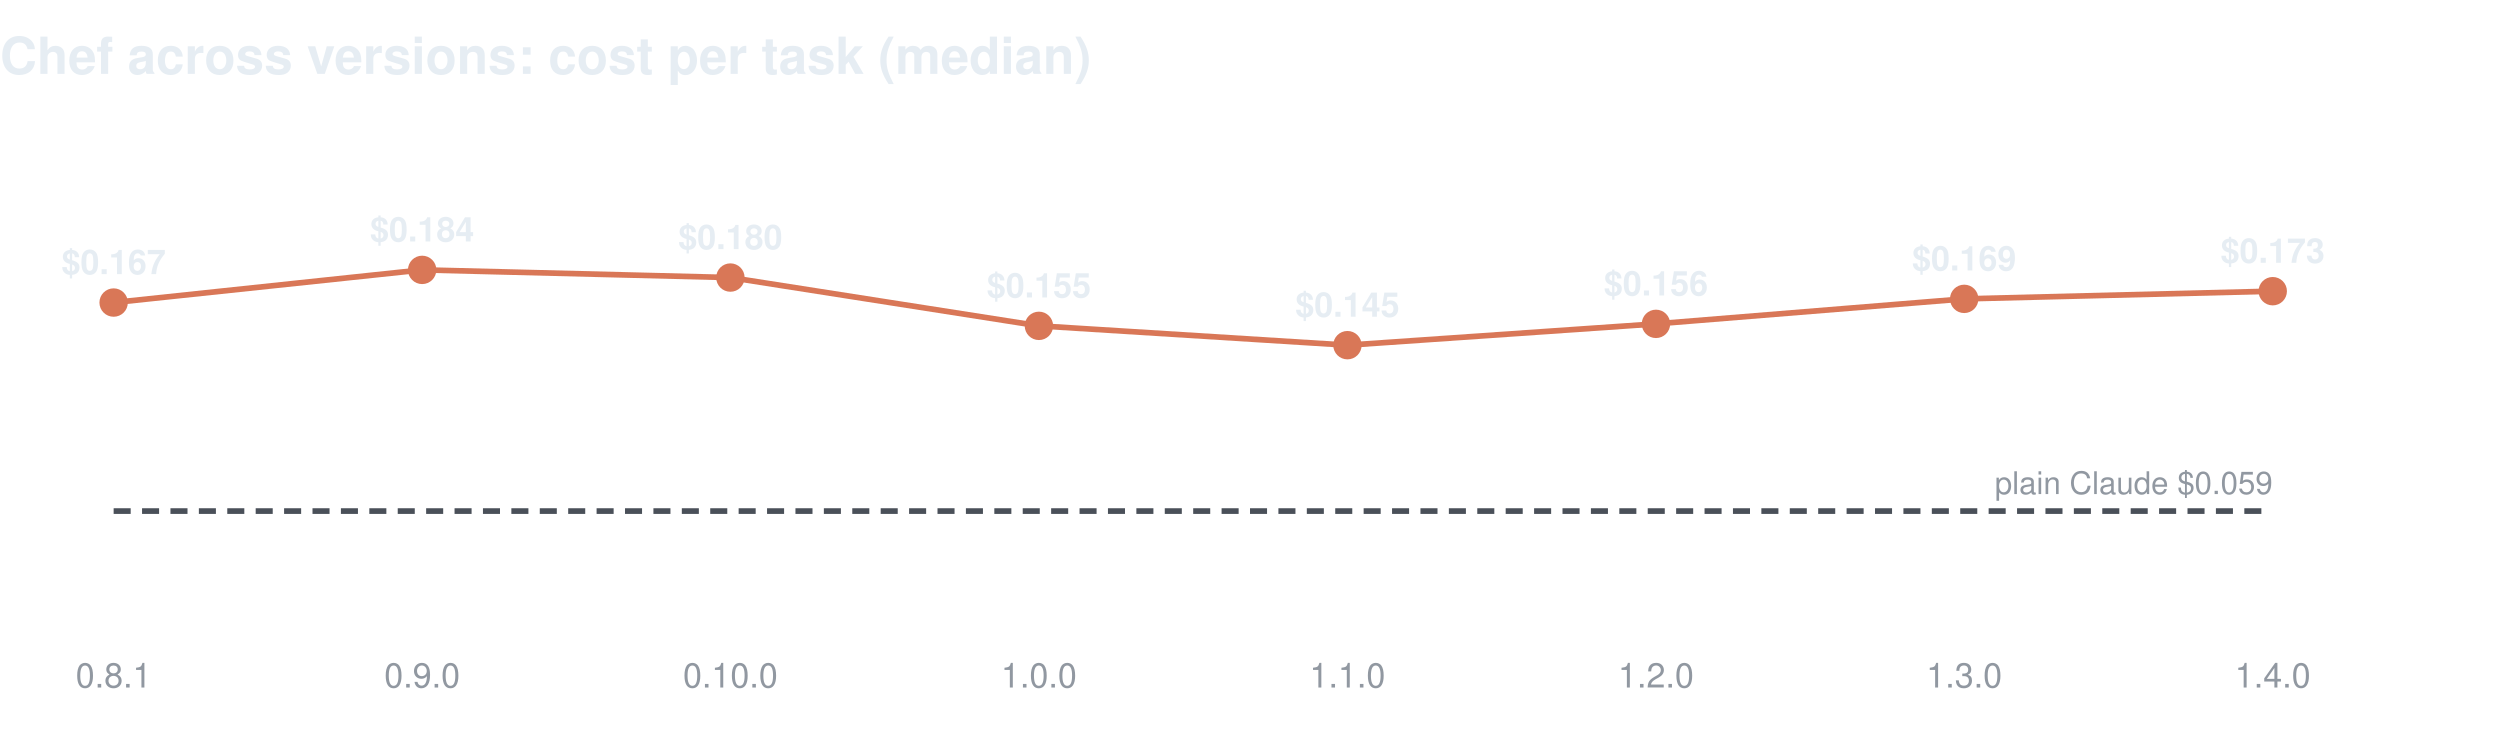
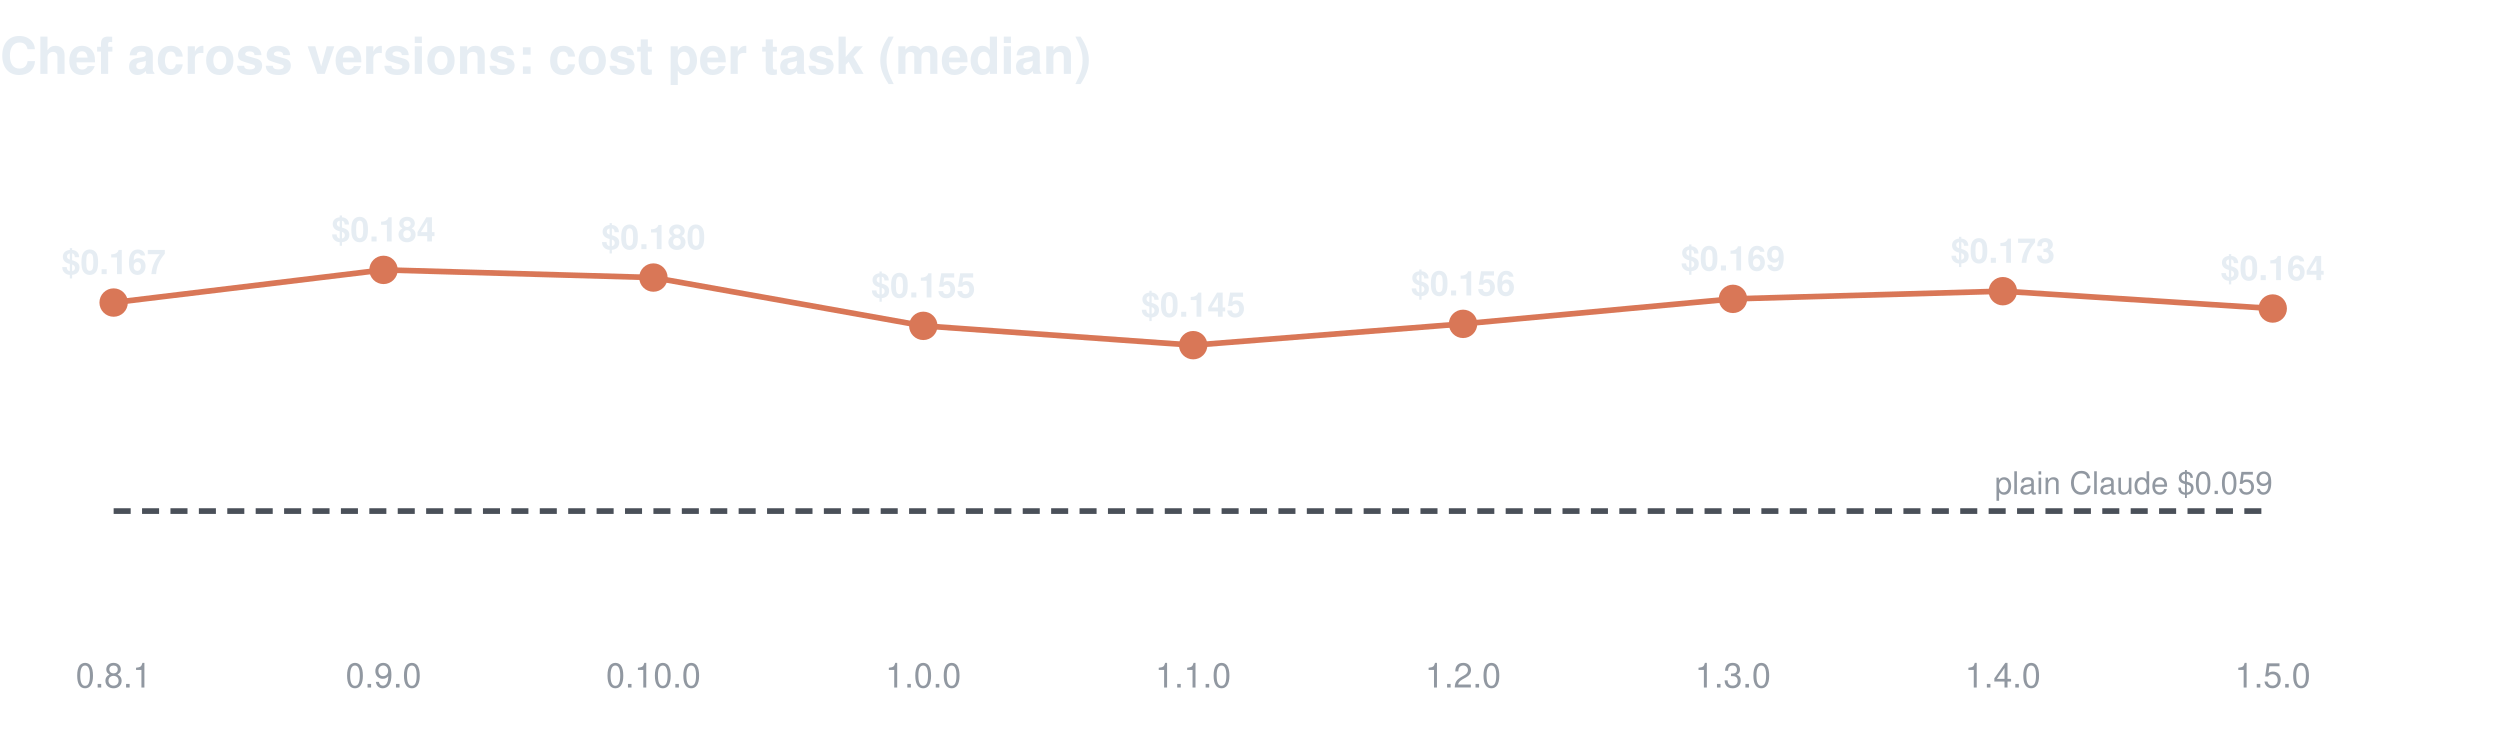
- <svg xmlns="http://www.w3.org/2000/svg" width="880" height="260" viewBox="0 0 880 260" role="img" aria-label="Chef across versions: cost per task (median), on python, docker, prometheus: 0.8.1 $0.167, 0.9.0 $0.184, 0.10.0 $0.180, 1.0.0 $0.155, 1.1.0 $0.145, 1.2.0 $0.156, 1.3.0 $0.169, 1.4.0 $0.173. Plain Claude: $0.059.">
+ <svg xmlns="http://www.w3.org/2000/svg" width="880" height="260" viewBox="0 0 880 260" role="img" aria-label="Chef across versions: cost per task (median), on python, docker, prometheus: 0.8.1 $0.167, 0.9.0 $0.184, 0.10.0 $0.180, 1.0.0 $0.155, 1.1.0 $0.145, 1.2.0 $0.156, 1.3.0 $0.169, 1.4.0 $0.173, 1.5.0 $0.164. Plain Claude: $0.059.">
  <text x="0.0" y="26.0" fill="#E6EDF3" font-family="-apple-system, BlinkMacSystemFont, 'Segoe UI', Helvetica, Arial, sans-serif" font-size="18" font-weight="600" text-anchor="start">Chef across versions: cost per task (median)</text>
  <text x="40.0" y="48.0" fill="#9198A1" font-family="-apple-system, BlinkMacSystemFont, 'Segoe UI', Helvetica, Arial, sans-serif" font-size="13" font-weight="600" text-anchor="start" />
  <line x1="40.0" y1="179.9" x2="800.0" y2="179.9" stroke="#4A5059" stroke-width="2" stroke-dasharray="6 4" />
  <text x="800.0" y="173.9" fill="#9198A1" font-family="-apple-system, BlinkMacSystemFont, 'Segoe UI', Helvetica, Arial, sans-serif" font-size="11" font-weight="400" text-anchor="end">plain Claude $0.059</text>
-   <polyline points="40.0,106.5 148.6,95.0 257.1,97.7 365.7,114.7 474.3,121.5 582.9,114.0 691.4,105.2 800.0,102.5" fill="none" stroke="#D97757" stroke-width="2" />
+   <polyline points="40.0,106.5 135.0,95.0 230.0,97.7 325.0,114.7 420.0,121.5 515.0,114.0 610.0,105.2 705.0,102.5 800.0,108.6" fill="none" stroke="#D97757" stroke-width="2" />
  <circle cx="40.0" cy="106.5" r="5" fill="#D97757" />
  <text x="40.0" y="96.5" fill="#E6EDF3" font-family="-apple-system, BlinkMacSystemFont, 'Segoe UI', Helvetica, Arial, sans-serif" font-size="12" font-weight="600" text-anchor="middle">$0.167</text>
  <text x="40.0" y="242.0" fill="#9198A1" font-family="-apple-system, BlinkMacSystemFont, 'Segoe UI', Helvetica, Arial, sans-serif" font-size="12" font-weight="400" text-anchor="middle">0.8.1</text>
-   <circle cx="148.6" cy="95.0" r="5" fill="#D97757" />
-   <text x="148.6" y="85.0" fill="#E6EDF3" font-family="-apple-system, BlinkMacSystemFont, 'Segoe UI', Helvetica, Arial, sans-serif" font-size="12" font-weight="600" text-anchor="middle">$0.184</text>
-   <text x="148.6" y="242.0" fill="#9198A1" font-family="-apple-system, BlinkMacSystemFont, 'Segoe UI', Helvetica, Arial, sans-serif" font-size="12" font-weight="400" text-anchor="middle">0.9.0</text>
-   <circle cx="257.1" cy="97.7" r="5" fill="#D97757" />
-   <text x="257.1" y="87.7" fill="#E6EDF3" font-family="-apple-system, BlinkMacSystemFont, 'Segoe UI', Helvetica, Arial, sans-serif" font-size="12" font-weight="600" text-anchor="middle">$0.180</text>
-   <text x="257.1" y="242.0" fill="#9198A1" font-family="-apple-system, BlinkMacSystemFont, 'Segoe UI', Helvetica, Arial, sans-serif" font-size="12" font-weight="400" text-anchor="middle">0.10.0</text>
-   <circle cx="365.7" cy="114.7" r="5" fill="#D97757" />
-   <text x="365.7" y="104.7" fill="#E6EDF3" font-family="-apple-system, BlinkMacSystemFont, 'Segoe UI', Helvetica, Arial, sans-serif" font-size="12" font-weight="600" text-anchor="middle">$0.155</text>
-   <text x="365.7" y="242.0" fill="#9198A1" font-family="-apple-system, BlinkMacSystemFont, 'Segoe UI', Helvetica, Arial, sans-serif" font-size="12" font-weight="400" text-anchor="middle">1.0.0</text>
-   <circle cx="474.3" cy="121.5" r="5" fill="#D97757" />
-   <text x="474.3" y="111.5" fill="#E6EDF3" font-family="-apple-system, BlinkMacSystemFont, 'Segoe UI', Helvetica, Arial, sans-serif" font-size="12" font-weight="600" text-anchor="middle">$0.145</text>
-   <text x="474.3" y="242.0" fill="#9198A1" font-family="-apple-system, BlinkMacSystemFont, 'Segoe UI', Helvetica, Arial, sans-serif" font-size="12" font-weight="400" text-anchor="middle">1.1.0</text>
-   <circle cx="582.9" cy="114.0" r="5" fill="#D97757" />
-   <text x="582.9" y="104.0" fill="#E6EDF3" font-family="-apple-system, BlinkMacSystemFont, 'Segoe UI', Helvetica, Arial, sans-serif" font-size="12" font-weight="600" text-anchor="middle">$0.156</text>
-   <text x="582.9" y="242.0" fill="#9198A1" font-family="-apple-system, BlinkMacSystemFont, 'Segoe UI', Helvetica, Arial, sans-serif" font-size="12" font-weight="400" text-anchor="middle">1.2.0</text>
-   <circle cx="691.4" cy="105.2" r="5" fill="#D97757" />
-   <text x="691.4" y="95.2" fill="#E6EDF3" font-family="-apple-system, BlinkMacSystemFont, 'Segoe UI', Helvetica, Arial, sans-serif" font-size="12" font-weight="600" text-anchor="middle">$0.169</text>
-   <text x="691.4" y="242.0" fill="#9198A1" font-family="-apple-system, BlinkMacSystemFont, 'Segoe UI', Helvetica, Arial, sans-serif" font-size="12" font-weight="400" text-anchor="middle">1.3.0</text>
-   <circle cx="800.0" cy="102.5" r="5" fill="#D97757" />
-   <text x="800.0" y="92.5" fill="#E6EDF3" font-family="-apple-system, BlinkMacSystemFont, 'Segoe UI', Helvetica, Arial, sans-serif" font-size="12" font-weight="600" text-anchor="middle">$0.173</text>
-   <text x="800.0" y="242.0" fill="#9198A1" font-family="-apple-system, BlinkMacSystemFont, 'Segoe UI', Helvetica, Arial, sans-serif" font-size="12" font-weight="400" text-anchor="middle">1.4.0</text>
+   <circle cx="135.0" cy="95.0" r="5" fill="#D97757" />
+   <text x="135.0" y="85.0" fill="#E6EDF3" font-family="-apple-system, BlinkMacSystemFont, 'Segoe UI', Helvetica, Arial, sans-serif" font-size="12" font-weight="600" text-anchor="middle">$0.184</text>
+   <text x="135.0" y="242.0" fill="#9198A1" font-family="-apple-system, BlinkMacSystemFont, 'Segoe UI', Helvetica, Arial, sans-serif" font-size="12" font-weight="400" text-anchor="middle">0.9.0</text>
+   <circle cx="230.0" cy="97.7" r="5" fill="#D97757" />
+   <text x="230.0" y="87.7" fill="#E6EDF3" font-family="-apple-system, BlinkMacSystemFont, 'Segoe UI', Helvetica, Arial, sans-serif" font-size="12" font-weight="600" text-anchor="middle">$0.180</text>
+   <text x="230.0" y="242.0" fill="#9198A1" font-family="-apple-system, BlinkMacSystemFont, 'Segoe UI', Helvetica, Arial, sans-serif" font-size="12" font-weight="400" text-anchor="middle">0.10.0</text>
+   <circle cx="325.0" cy="114.7" r="5" fill="#D97757" />
+   <text x="325.0" y="104.7" fill="#E6EDF3" font-family="-apple-system, BlinkMacSystemFont, 'Segoe UI', Helvetica, Arial, sans-serif" font-size="12" font-weight="600" text-anchor="middle">$0.155</text>
+   <text x="325.0" y="242.0" fill="#9198A1" font-family="-apple-system, BlinkMacSystemFont, 'Segoe UI', Helvetica, Arial, sans-serif" font-size="12" font-weight="400" text-anchor="middle">1.0.0</text>
+   <circle cx="420.0" cy="121.5" r="5" fill="#D97757" />
+   <text x="420.0" y="111.5" fill="#E6EDF3" font-family="-apple-system, BlinkMacSystemFont, 'Segoe UI', Helvetica, Arial, sans-serif" font-size="12" font-weight="600" text-anchor="middle">$0.145</text>
+   <text x="420.0" y="242.0" fill="#9198A1" font-family="-apple-system, BlinkMacSystemFont, 'Segoe UI', Helvetica, Arial, sans-serif" font-size="12" font-weight="400" text-anchor="middle">1.1.0</text>
+   <circle cx="515.0" cy="114.0" r="5" fill="#D97757" />
+   <text x="515.0" y="104.0" fill="#E6EDF3" font-family="-apple-system, BlinkMacSystemFont, 'Segoe UI', Helvetica, Arial, sans-serif" font-size="12" font-weight="600" text-anchor="middle">$0.156</text>
+   <text x="515.0" y="242.0" fill="#9198A1" font-family="-apple-system, BlinkMacSystemFont, 'Segoe UI', Helvetica, Arial, sans-serif" font-size="12" font-weight="400" text-anchor="middle">1.2.0</text>
+   <circle cx="610.0" cy="105.2" r="5" fill="#D97757" />
+   <text x="610.0" y="95.2" fill="#E6EDF3" font-family="-apple-system, BlinkMacSystemFont, 'Segoe UI', Helvetica, Arial, sans-serif" font-size="12" font-weight="600" text-anchor="middle">$0.169</text>
+   <text x="610.0" y="242.0" fill="#9198A1" font-family="-apple-system, BlinkMacSystemFont, 'Segoe UI', Helvetica, Arial, sans-serif" font-size="12" font-weight="400" text-anchor="middle">1.3.0</text>
+   <circle cx="705.0" cy="102.5" r="5" fill="#D97757" />
+   <text x="705.0" y="92.5" fill="#E6EDF3" font-family="-apple-system, BlinkMacSystemFont, 'Segoe UI', Helvetica, Arial, sans-serif" font-size="12" font-weight="600" text-anchor="middle">$0.173</text>
+   <text x="705.0" y="242.0" fill="#9198A1" font-family="-apple-system, BlinkMacSystemFont, 'Segoe UI', Helvetica, Arial, sans-serif" font-size="12" font-weight="400" text-anchor="middle">1.4.0</text>
+   <circle cx="800.0" cy="108.6" r="5" fill="#D97757" />
+   <text x="800.0" y="98.6" fill="#E6EDF3" font-family="-apple-system, BlinkMacSystemFont, 'Segoe UI', Helvetica, Arial, sans-serif" font-size="12" font-weight="600" text-anchor="middle">$0.164</text>
+   <text x="800.0" y="242.0" fill="#9198A1" font-family="-apple-system, BlinkMacSystemFont, 'Segoe UI', Helvetica, Arial, sans-serif" font-size="12" font-weight="400" text-anchor="middle">1.5.0</text>
</svg>
